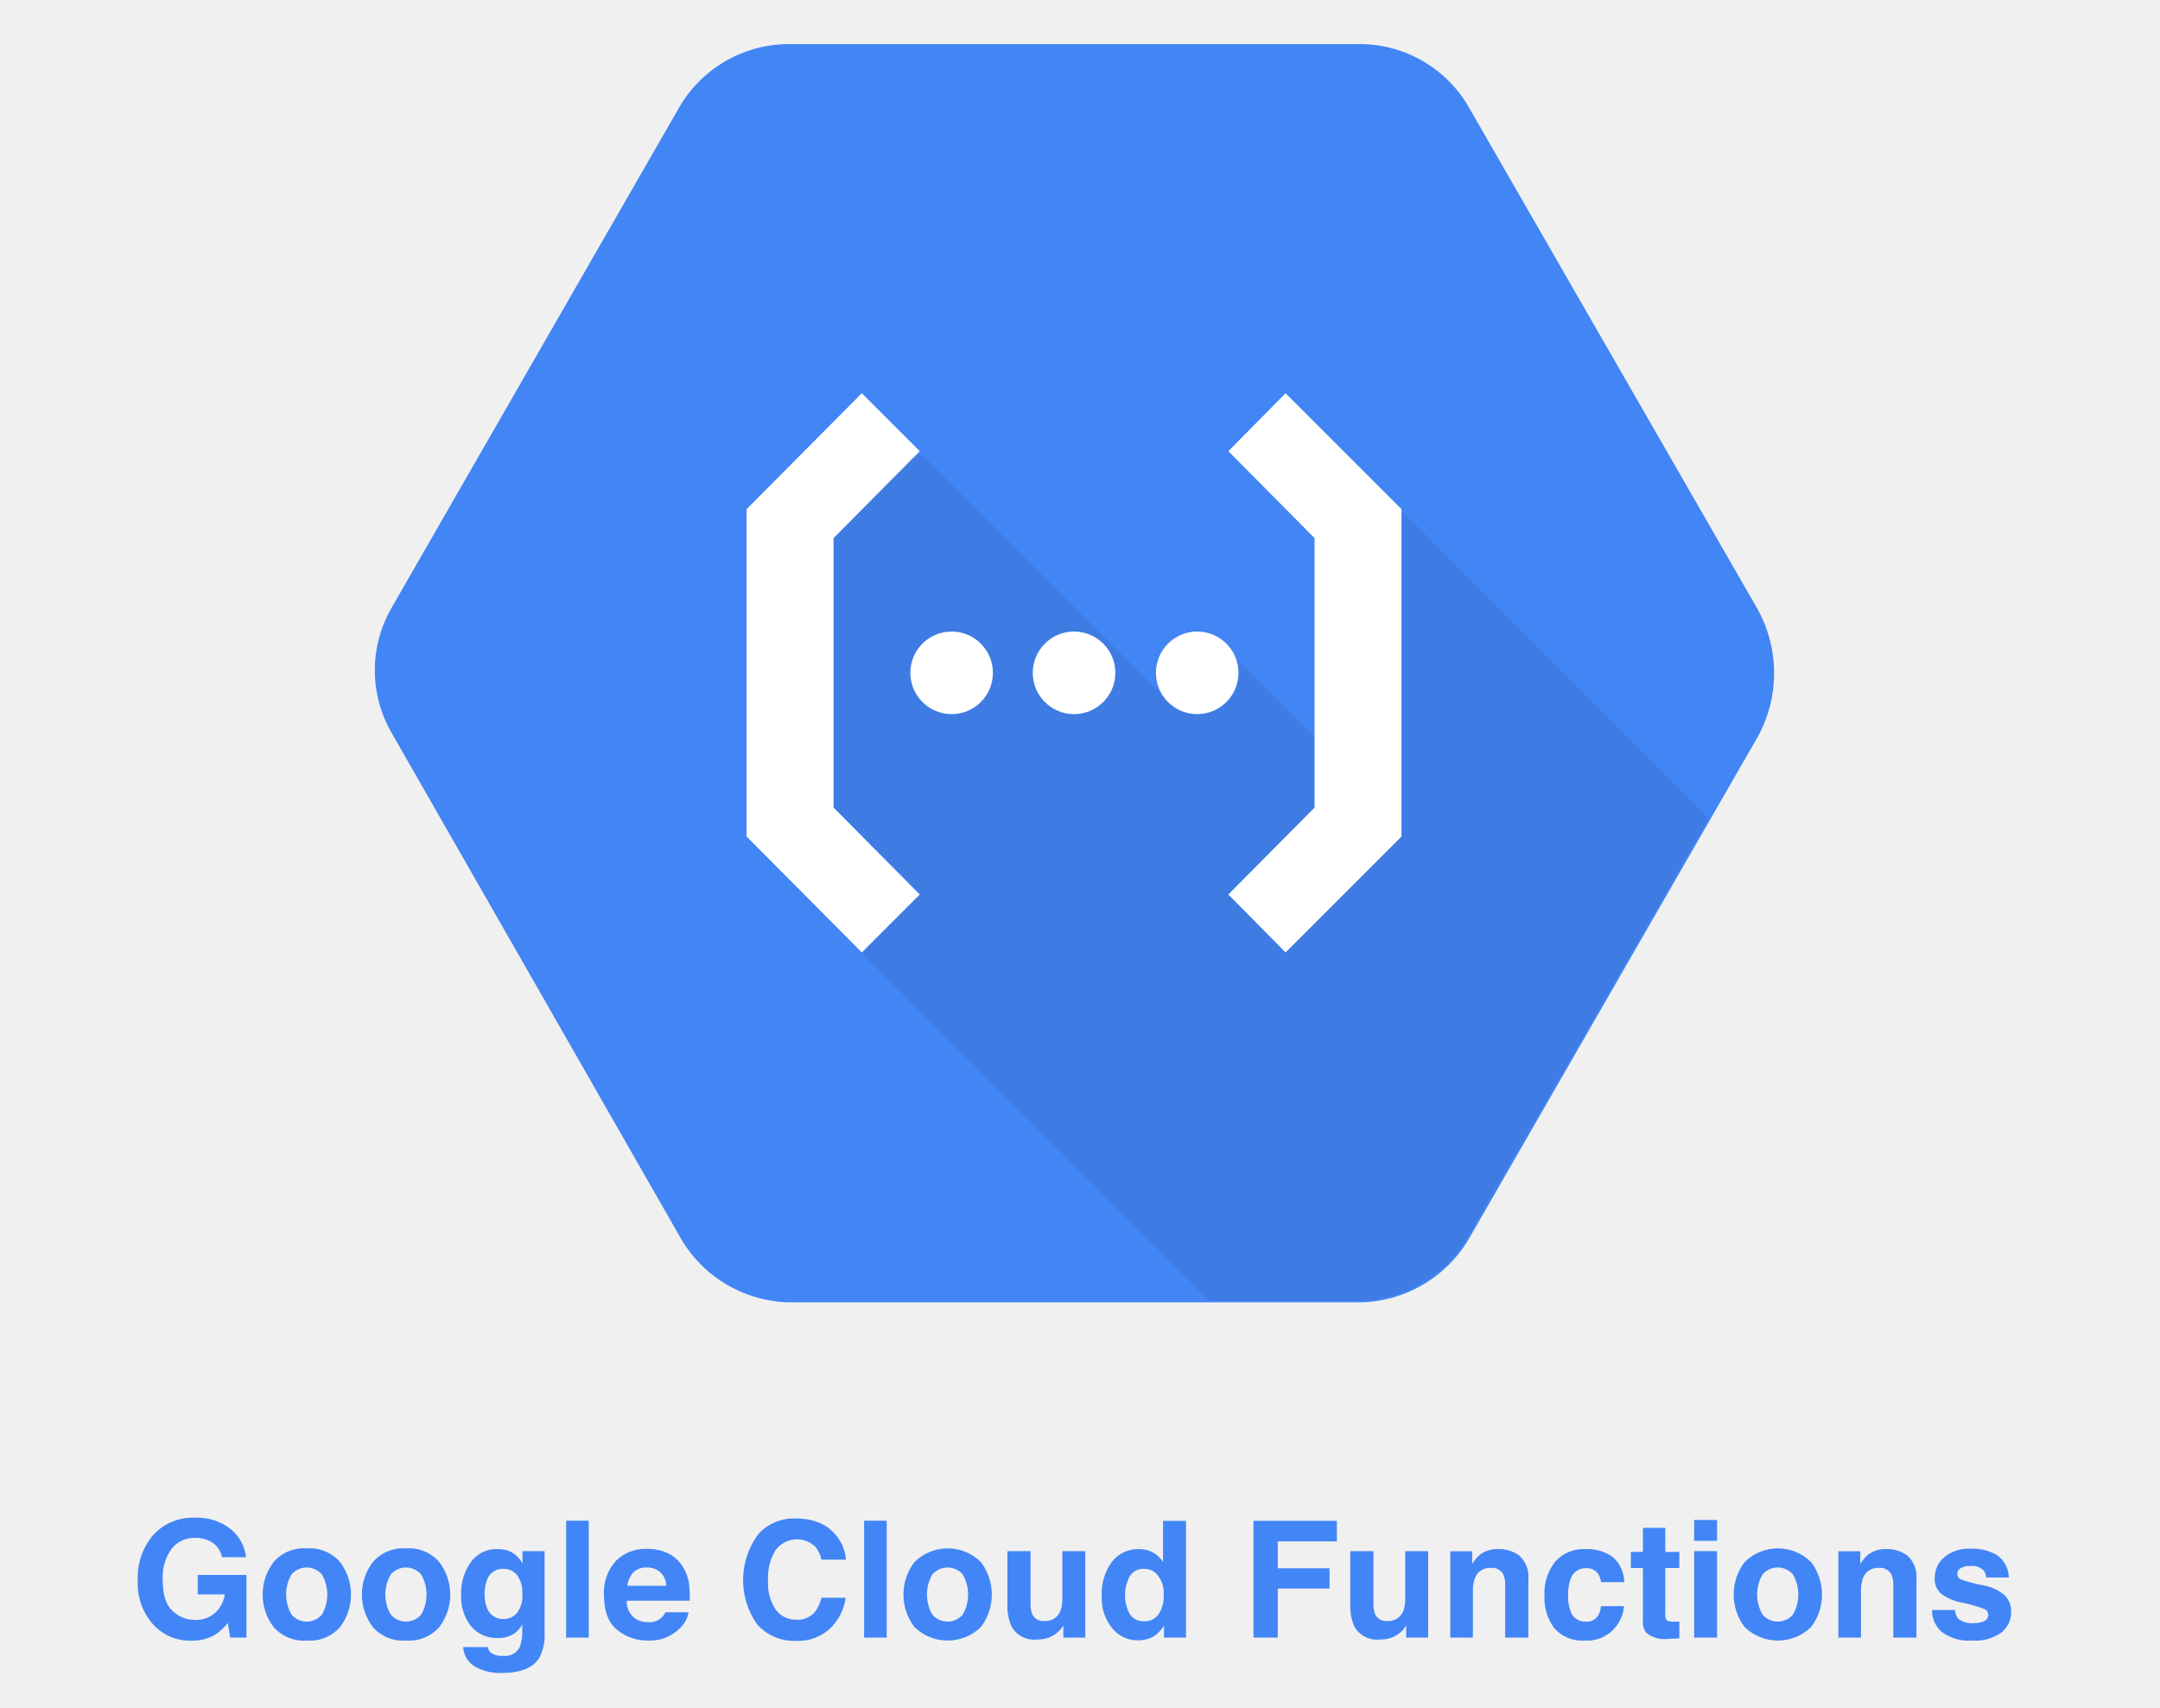
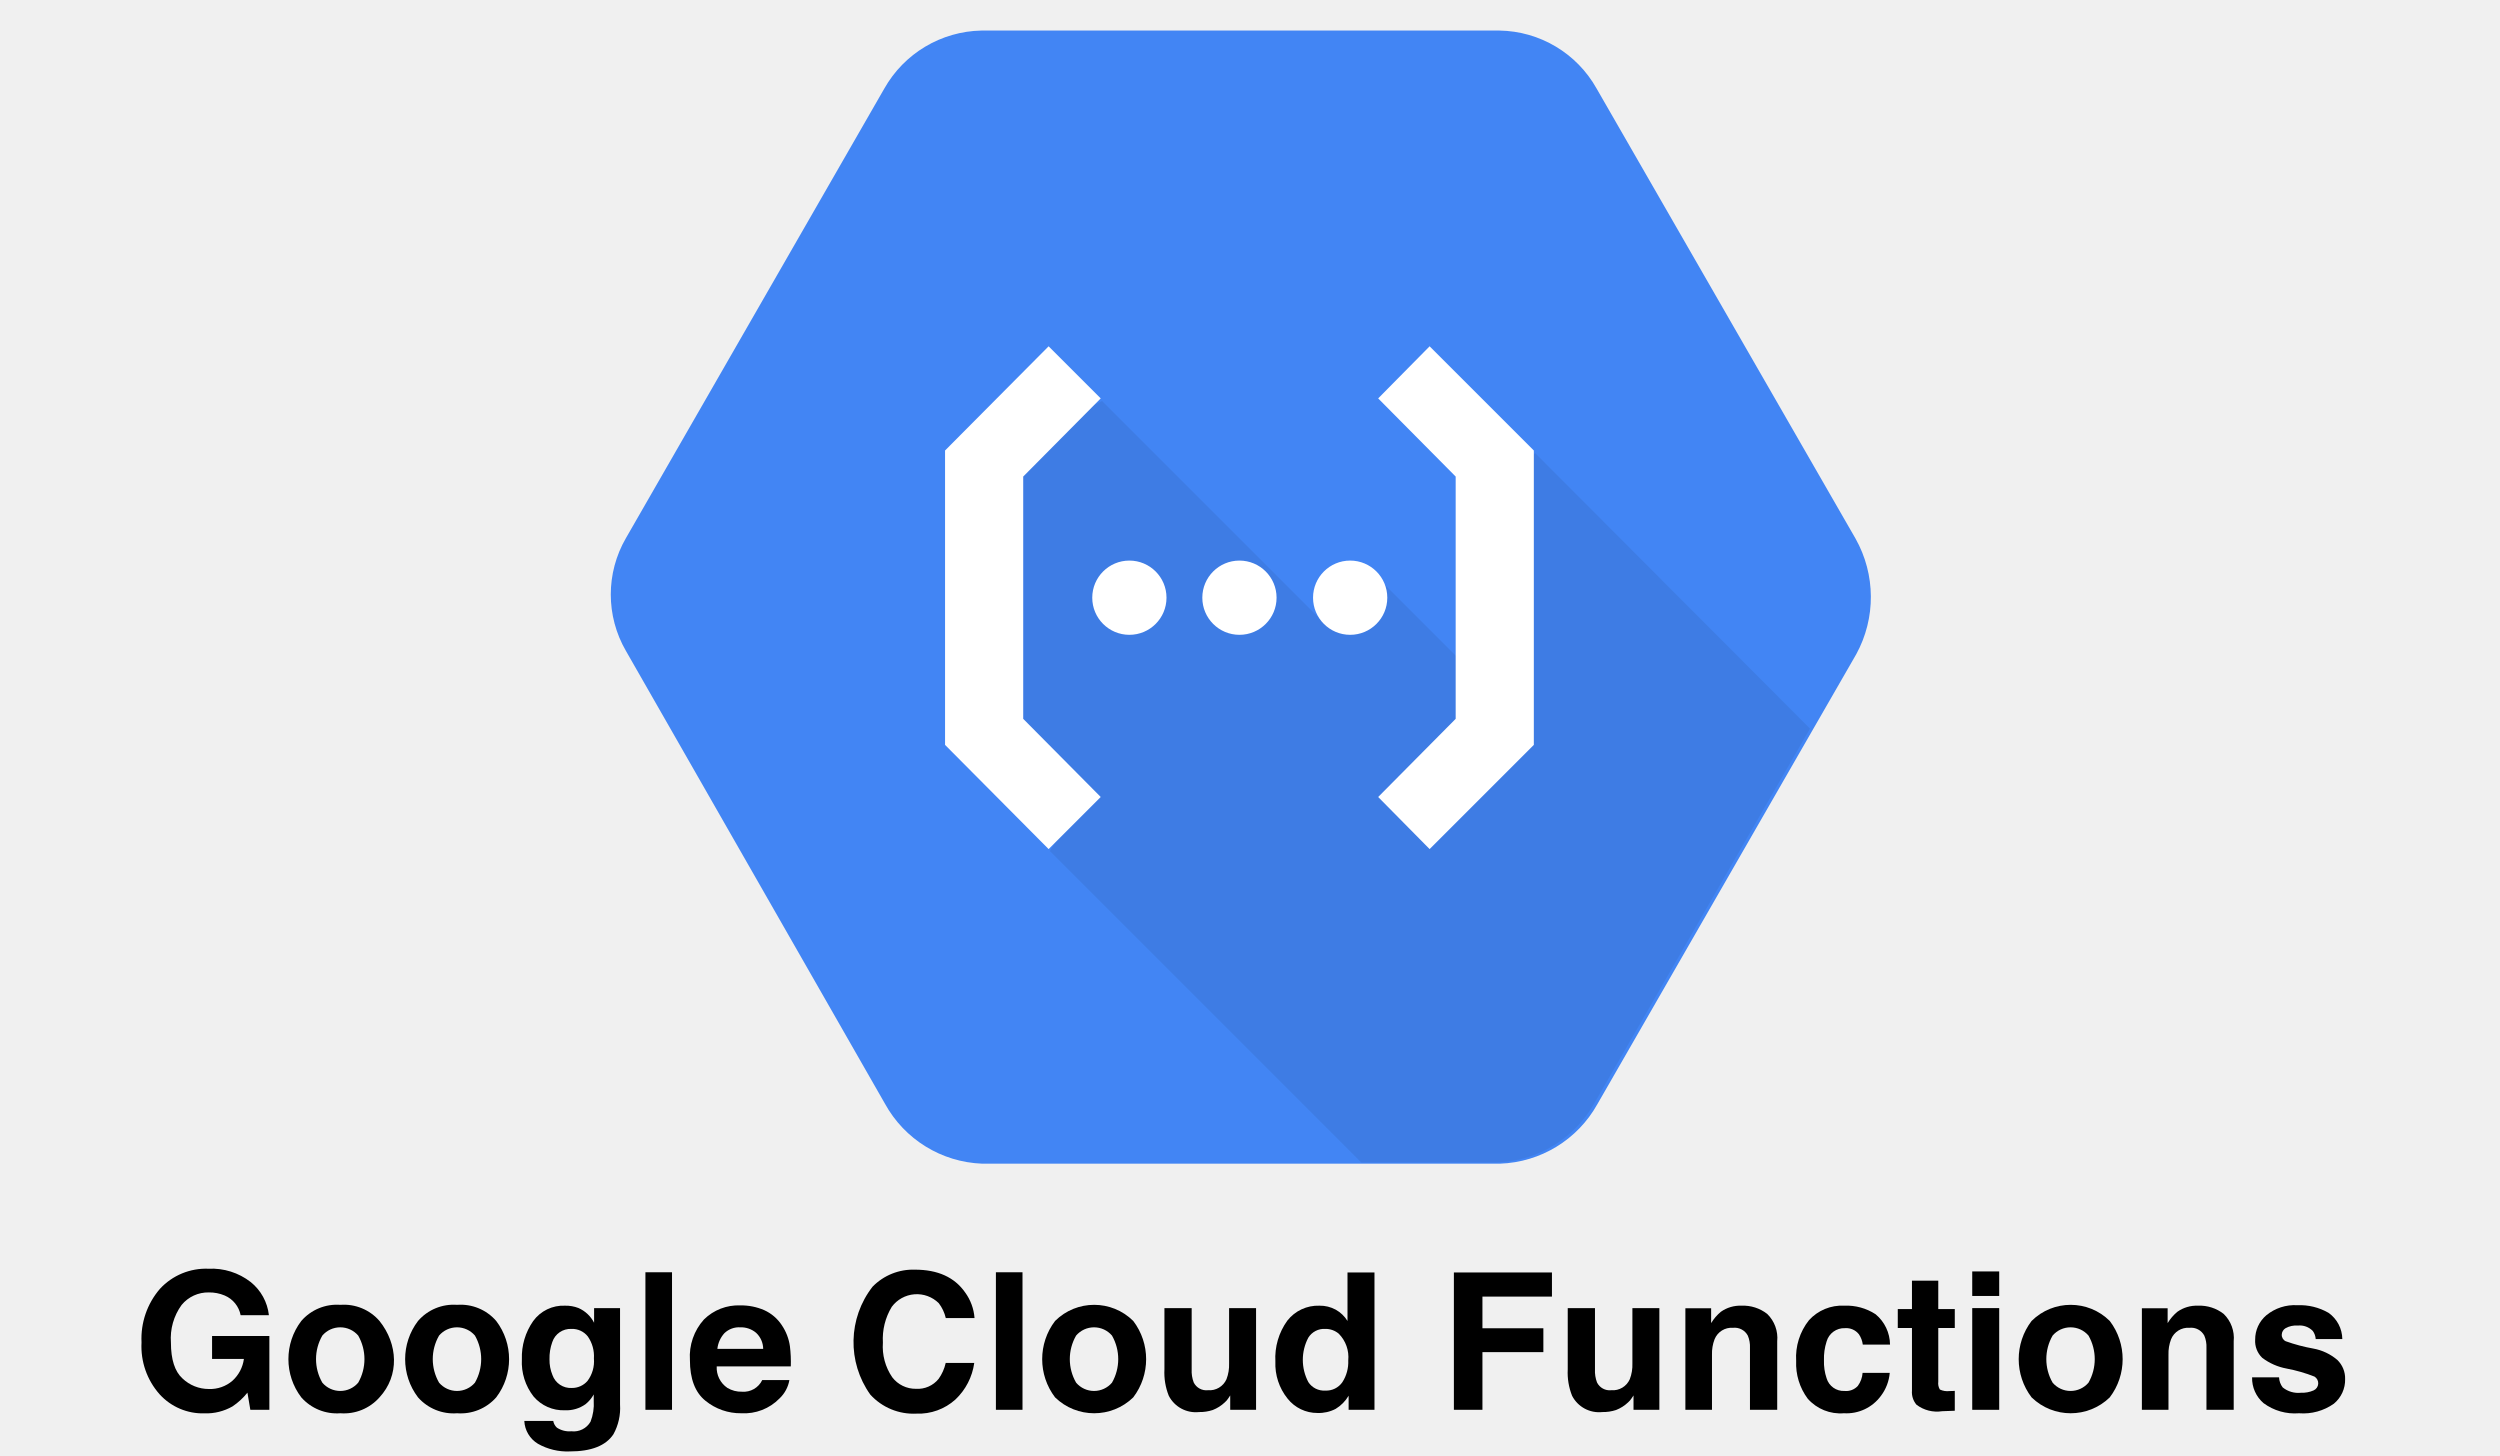
- <svg xmlns="http://www.w3.org/2000/svg" id="Layer_1" data-name="Layer 1" viewBox="0 0 293.28 231.92">
+ <svg xmlns="http://www.w3.org/2000/svg" id="Layer_1" data-name="Layer 1" viewBox="0 0 450 262.08">
  <defs>
-     <style>.cls-1{fill:#4285f4;}.cls-2{opacity:0.07;}.cls-2,.cls-4{isolation:isolate;}.cls-3{fill:#fff;}.cls-5{fill:#4285f6;}</style>
+     <style>.cls-1{fill:#fff;}.cls-2{fill:#4285f4;}.cls-3{opacity:0.07;isolation:isolate;}</style>
  </defs>
-   <path class="cls-1" d="M238.583,82.609,199.536,14.742A17.093,17.093,0,0,0,184.88,5.989H106.785a17.217,17.217,0,0,0-14.655,8.754L53.18,82.51a16.97,16.97,0,0,0,0,17.016l39.048,68.26a17.461,17.461,0,0,0,14.655,9.049h78.095a17.494,17.494,0,0,0,14.655-8.95l39.048-67.866A17.962,17.962,0,0,0,238.583,82.609Z" />
-   <path class="cls-2" d="M190.487,69.527l-5.606,5.508,1.18,35.015-5.115,7.377-2.951-2.951h2.754v-12.098L167.668,89.297l-9.442,4.721L158.521,95.1,125.079,61.659,109.047,69.724,107.08,86.15l5.508,29.999,8.065,7.869-3.442,5.606,47.015,47.015H184.782a17.494,17.494,0,0,0,14.655-8.95l32.556-56.555Z" />
-   <polygon class="cls-3" points="117.014 129.328 124.883 121.46 113.178 109.657 113.178 73.068 124.883 61.265 117.014 53.397 101.375 69.134 101.375 113.591 117.014 129.328" />
-   <circle class="cls-3" cx="129.21" cy="91.362" r="5.606" />
-   <circle class="cls-3" cx="145.833" cy="91.362" r="5.606" />
-   <circle class="cls-3" cx="162.553" cy="91.362" r="5.606" />
-   <polygon class="cls-3" points="174.553 53.397 166.783 61.265 178.487 73.068 178.487 109.657 166.783 121.46 174.553 129.328 190.29 113.591 190.29 69.134 174.553 53.397" />
-   <g id="svg_12" data-name="svg 12" class="cls-4">
-     <path class="cls-5" d="M30.143,211.446a3.109,3.109,0,0,0-1.842-2.273,4.537,4.537,0,0,0-1.821-.355,3.957,3.957,0,0,0-3.15,1.446,6.562,6.562,0,0,0-1.233,4.349q0,2.924,1.335,4.139a4.388,4.388,0,0,0,3.038,1.215,3.939,3.939,0,0,0,2.736-.958,4.135,4.135,0,0,0,1.314-2.51H26.847v-2.65h6.614v8.521H31.264l-.334-1.982a7.602,7.602,0,0,1-1.723,1.588,6.085,6.085,0,0,1-3.231.804,6.715,6.715,0,0,1-5.17-2.186,8.329,8.329,0,0,1-2.101-6.006,8.808,8.808,0,0,1,2.122-6.179,7.231,7.231,0,0,1,5.612-2.325,7.339,7.339,0,0,1,4.863,1.534,5.708,5.708,0,0,1,2.106,3.83Z" />
-     <path class="cls-5" d="M46.172,220.932a5.464,5.464,0,0,1-4.514,1.835,5.463,5.463,0,0,1-4.513-1.835,7.284,7.284,0,0,1,0-8.819,5.427,5.427,0,0,1,4.513-1.862,5.428,5.428,0,0,1,4.514,1.862,7.284,7.284,0,0,1,0,8.819Zm-2.456-1.696a5.482,5.482,0,0,0,0-5.438,2.728,2.728,0,0,0-4.142,0,5.447,5.447,0,0,0,0,5.438,2.719,2.719,0,0,0,4.142,0Z" />
-     <path class="cls-5" d="M59.647,220.932a5.464,5.464,0,0,1-4.514,1.835,5.463,5.463,0,0,1-4.513-1.835,7.284,7.284,0,0,1,0-8.819,5.427,5.427,0,0,1,4.513-1.862,5.428,5.428,0,0,1,4.514,1.862,7.284,7.284,0,0,1,0,8.819Zm-2.456-1.696a5.482,5.482,0,0,0,0-5.438,2.728,2.728,0,0,0-4.142,0,5.447,5.447,0,0,0,0,5.438,2.719,2.719,0,0,0,4.142,0Z" />
-     <path class="cls-5" d="M69.139,210.616a3.689,3.689,0,0,1,1.807,1.702V210.627h2.995v11.138a6.24,6.24,0,0,1-.765,3.426q-1.315,1.982-5.041,1.981a6.87,6.87,0,0,1-3.673-.883,3.258,3.258,0,0,1-1.572-2.639h3.339a1.387,1.387,0,0,0,.42.775,2.595,2.595,0,0,0,1.67.42,2.244,2.244,0,0,0,2.219-1.109,5.624,5.624,0,0,0,.366-2.392v-.754a3.737,3.737,0,0,1-.948,1.131,3.812,3.812,0,0,1-2.38.7,4.504,4.504,0,0,1-3.614-1.589,6.423,6.423,0,0,1-1.352-4.303,7.261,7.261,0,0,1,1.302-4.4,4.298,4.298,0,0,1,3.69-1.782A4.05,4.05,0,0,1,69.139,210.616Zm1.045,8.418a3.773,3.773,0,0,0,.74-2.59,3.98,3.98,0,0,0-.703-2.543,2.294,2.294,0,0,0-1.882-.872,2.218,2.218,0,0,0-2.22,1.519,5.404,5.404,0,0,0-.322,1.993,4.562,4.562,0,0,0,.343,1.82,2.236,2.236,0,0,0,2.231,1.486A2.354,2.354,0,0,0,70.184,219.034Z" />
-     <path class="cls-5" d="M79.94,222.368H76.87v-15.877h3.07Z" />
-     <path class="cls-5" d="M90.585,210.865a4.778,4.778,0,0,1,2.029,1.736,5.778,5.778,0,0,1,.936,2.428,15.021,15.021,0,0,1,.101,2.33H85.099a2.817,2.817,0,0,0,1.228,2.478,3.113,3.113,0,0,0,1.692.441,2.382,2.382,0,0,0,2.336-1.347H93.491a3.829,3.829,0,0,1-1.138,2.122,5.703,5.703,0,0,1-4.417,1.713,6.401,6.401,0,0,1-4.136-1.444q-1.792-1.444-1.792-4.701a6.356,6.356,0,0,1,1.617-4.678,5.659,5.659,0,0,1,4.199-1.629A6.678,6.678,0,0,1,90.585,210.865Zm-4.593,2.651a3.197,3.197,0,0,0-.818,1.817h5.289a2.562,2.562,0,0,0-.818-1.854,2.691,2.691,0,0,0-1.821-.634A2.439,2.439,0,0,0,85.993,213.517Z" />
-     <path class="cls-5" d="M103.096,208.149a6.538,6.538,0,0,1,4.881-1.96q3.964,0,5.797,2.628a5.728,5.728,0,0,1,1.087,2.963h-3.317a4.515,4.515,0,0,0-.812-1.724,3.603,3.603,0,0,0-5.424.425,7.132,7.132,0,0,0-1.023,4.131,6.259,6.259,0,0,0,1.08,4.002,3.385,3.385,0,0,0,2.745,1.33,3.109,3.109,0,0,0,2.603-1.142,5.012,5.012,0,0,0,.822-1.842h3.296a7.155,7.155,0,0,1-2.179,4.223,6.343,6.343,0,0,1-4.492,1.626,6.74,6.74,0,0,1-5.328-2.197,10.417,10.417,0,0,1,.267-12.463Z" />
-     <path class="cls-5" d="M120.397,222.368h-3.07v-15.877h3.07Z" />
-     <path class="cls-5" d="M133.183,220.932a6.468,6.468,0,0,1-9.027,0,7.284,7.284,0,0,1,0-8.819,6.4,6.4,0,0,1,9.027,0,7.284,7.284,0,0,1,0,8.819Zm-2.456-1.696a5.482,5.482,0,0,0,0-5.438,2.728,2.728,0,0,0-4.142,0,5.447,5.447,0,0,0,0,5.438,2.719,2.719,0,0,0,4.142,0Z" />
-     <path class="cls-5" d="M139.926,210.627v7.077a3.717,3.717,0,0,0,.236,1.508,1.63,1.63,0,0,0,1.64.895,2.143,2.143,0,0,0,2.144-1.271,4.627,4.627,0,0,0,.3-1.82V210.627h3.113v11.741h-2.983V220.709c-.029.036-.101.145-.215.323a2.167,2.167,0,0,1-.408.475,4.266,4.266,0,0,1-1.391.883,4.724,4.724,0,0,1-1.574.237,3.507,3.507,0,0,1-3.501-1.874,7.196,7.196,0,0,1-.504-3.049V210.627Z" />
-     <path class="cls-5" d="M156.567,210.815a3.744,3.744,0,0,1,1.348,1.298V206.513h3.113v15.855h-2.984v-1.627a4.324,4.324,0,0,1-1.498,1.52,4.203,4.203,0,0,1-2.09.474,4.361,4.361,0,0,1-3.462-1.664,6.389,6.389,0,0,1-1.405-4.271,7.357,7.357,0,0,1,1.383-4.729,4.506,4.506,0,0,1,3.701-1.723A3.78,3.78,0,0,1,156.567,210.815Zm.754,8.364a4.277,4.277,0,0,0,.68-2.51,3.85,3.85,0,0,0-1.088-3.08,2.34,2.34,0,0,0-1.551-.561,2.155,2.155,0,0,0-1.977,1.018,5.488,5.488,0,0,0,.01,5.128,2.171,2.171,0,0,0,1.945.975A2.262,2.262,0,0,0,157.321,219.18Z" />
-     <path class="cls-5" d="M170.194,206.513h11.32v2.79h-8.024v3.651h7.033v2.757h-7.033v6.657h-3.296Z" />
-     <path class="cls-5" d="M186.481,210.627v7.077a3.718,3.718,0,0,0,.235,1.508,1.629,1.629,0,0,0,1.64.895,2.142,2.142,0,0,0,2.144-1.271,4.616,4.616,0,0,0,.301-1.82V210.627h3.112v11.741h-2.983V220.709c-.028.036-.101.145-.215.323a2.167,2.167,0,0,1-.408.475,4.265,4.265,0,0,1-1.391.883,4.729,4.729,0,0,1-1.574.237,3.506,3.506,0,0,1-3.501-1.874,7.187,7.187,0,0,1-.505-3.049V210.627Z" />
-     <path class="cls-5" d="M206.364,211.301a3.885,3.885,0,0,1,1.153,3.161v7.906h-3.146v-7.142a3.278,3.278,0,0,0-.246-1.422,1.727,1.727,0,0,0-1.711-.904,2.121,2.121,0,0,0-2.128,1.324,4.591,4.591,0,0,0-.299,1.788v6.355h-3.07V210.648h2.973v1.713a5.22,5.22,0,0,1,1.116-1.304,3.864,3.864,0,0,1,2.392-.71A4.5,4.5,0,0,1,206.364,211.301Z" />
-     <path class="cls-5" d="M217.395,214.839a2.725,2.725,0,0,0-.443-1.185,1.856,1.856,0,0,0-1.608-.711,2.117,2.117,0,0,0-2.127,1.54,6.379,6.379,0,0,0-.303,2.17,5.864,5.864,0,0,0,.303,2.074,2.052,2.052,0,0,0,2.073,1.465,1.831,1.831,0,0,0,1.533-.582,2.89,2.89,0,0,0,.55-1.508h3.135a5.132,5.132,0,0,1-1.014,2.65,4.927,4.927,0,0,1-4.28,2.014,5.008,5.008,0,0,1-4.173-1.681,6.784,6.784,0,0,1-1.337-4.357,6.883,6.883,0,0,1,1.478-4.701,5.142,5.142,0,0,1,4.075-1.68,6.143,6.143,0,0,1,3.617.99,4.609,4.609,0,0,1,1.666,3.501Z" />
-     <path class="cls-5" d="M221.434,212.922v-2.187h1.637V207.46h3.038v3.275h1.906v2.187h-1.906v6.204a1.397,1.397,0,0,0,.183.899,2.021,2.021,0,0,0,1.12.178c.094,0,.192-.002.297-.006.104-.003.206-.009.307-.016v2.294l-1.454.054a3.895,3.895,0,0,1-2.973-.754,2.243,2.243,0,0,1-.518-1.626v-7.228Z" />
-     <path class="cls-5" d="M233.142,209.227h-3.113v-2.832h3.113Zm-3.113,1.4h3.113v11.741h-3.113Z" />
-     <path class="cls-5" d="M245.906,220.932a6.468,6.468,0,0,1-9.026,0,7.284,7.284,0,0,1,0-8.819,6.4,6.4,0,0,1,9.026,0,7.284,7.284,0,0,1,0,8.819Zm-2.456-1.696a5.482,5.482,0,0,0,0-5.438,2.728,2.728,0,0,0-4.142,0,5.45,5.45,0,0,0,0,5.438,2.719,2.719,0,0,0,4.142,0Z" />
-     <path class="cls-5" d="M259.058,211.301a3.885,3.885,0,0,1,1.153,3.161v7.906h-3.146v-7.142a3.278,3.278,0,0,0-.246-1.422,1.727,1.727,0,0,0-1.711-.904,2.121,2.121,0,0,0-2.128,1.324,4.591,4.591,0,0,0-.299,1.788v6.355h-3.07V210.648h2.973v1.713a5.22,5.22,0,0,1,1.116-1.304,3.864,3.864,0,0,1,2.392-.71A4.5,4.5,0,0,1,259.058,211.301Z" />
-     <path class="cls-5" d="M265.446,218.62a2.039,2.039,0,0,0,.422,1.163,2.861,2.861,0,0,0,2.121.614,3.246,3.246,0,0,0,1.445-.27.903.903,0,0,0,.104-1.595,17.647,17.647,0,0,0-3.211-.926,6.66,6.66,0,0,1-2.82-1.239,2.684,2.684,0,0,1-.818-2.111,3.656,3.656,0,0,1,1.279-2.795,5.143,5.143,0,0,1,3.6-1.169,6.616,6.616,0,0,1,3.589.878,3.761,3.761,0,0,1,1.593,3.032h-3.07a1.812,1.812,0,0,0-.334-.937,2.11,2.11,0,0,0-1.729-.625,2.493,2.493,0,0,0-1.432.312.899.899,0,0,0-.427.732.802.802,0,0,0,.454.765,19.633,19.633,0,0,0,3.205.851,5.885,5.885,0,0,1,2.75,1.304,2.959,2.959,0,0,1,.905,2.208,3.567,3.567,0,0,1-1.301,2.85,6.123,6.123,0,0,1-4.021,1.104,6.057,6.057,0,0,1-4.096-1.169,3.795,3.795,0,0,1-1.322-2.978Z" />
+   <polygon points="276.323 104.128 252.48 62.551 228.638 104.128 252.48 145.706 276.323 104.128" />
+   <polygon points="172.966 107.534 196.691 148.995 244.376 148.995 220.651 107.534 172.966 107.534" />
+   <polygon points="220.299 100.722 244.494 59.262 196.808 59.262 172.966 100.722 220.299 100.722" />
+   <g id="art">
+     <path class="cls-1" d="M270.309,78.468l-42.188-24.349a4.908,4.908,0,0,0-4.822,0L181.111,78.468a4.862,4.862,0,0,0-2.411,4.219V131.384a4.814,4.814,0,0,0,2.411,4.098l42.188,24.349a4.908,4.908,0,0,0,4.822,0l42.188-24.349a4.862,4.862,0,0,0,2.411-4.219V82.687A4.757,4.757,0,0,0,270.309,78.468Zm-5.665,48.215-14.706-8.438v-22.42l-21.697,12.415v25.192l19.407-11.21,14.706,8.438L225.951,151.755l-36.402-21.094,14.706-8.438,19.407,11.21V108.361L201.964,95.946v22.299l-14.706,8.438V84.615L223.661,63.521V80.517l-19.407,11.21,21.697,12.415L247.648,91.727l-19.407-11.21V63.521l36.402,21.094Z" />
+   </g>
+   <path class="cls-2" d="M334.01,96.971l-46.616-81.021A20.406,20.406,0,0,0,269.898,5.5H176.666A20.554,20.554,0,0,0,159.17,15.951L112.671,96.854a20.259,20.259,0,0,0,0,20.314l46.616,81.491A20.846,20.846,0,0,0,176.783,209.461h93.233a20.885,20.885,0,0,0,17.496-10.685l46.616-81.021A21.444,21.444,0,0,0,334.01,96.971Z" />
+   <path class="cls-3" d="M276.324,81.56,269.641,88.125l1.407,41.735-6.096,8.792-3.517-3.517h3.282V120.716l-15.592-15.592L237.871,110.751l.352,1.29L198.364,72.181l-19.109,9.613-2.345,19.578,6.565,35.756,9.613,9.379-4.103,6.682,56.037,56.037h24.502a20.851,20.851,0,0,0,17.468-10.668l38.804-67.409Z" />
+   <polygon class="cls-1" points="188.751 152.837 198.13 143.459 184.178 129.391 184.178 85.78 198.13 71.712 188.751 62.334 170.11 81.091 170.11 134.08 188.751 152.837" />
+   <circle class="cls-1" cx="203.288" cy="107.586" r="6.682" />
+   <circle class="cls-1" cx="223.1" cy="107.586" r="6.682" />
+   <circle class="cls-1" cx="243.03" cy="107.586" r="6.682" />
+   <polygon class="cls-1" points="257.332 62.334 248.071 71.712 262.021 85.78 262.021 129.391 248.071 143.459 257.332 152.837 276.09 134.08 276.09 81.091 257.332 62.334" />
+   <g id="svg_12" data-name="svg 12">
+     <path d="M43.314,236.735a4.849,4.849,0,0,0-2.872-3.545,7.074,7.074,0,0,0-2.839-.554,6.171,6.171,0,0,0-4.913,2.255,10.232,10.232,0,0,0-1.923,6.781q0,4.559,2.082,6.454A6.842,6.842,0,0,0,37.586,250.02a6.143,6.143,0,0,0,4.267-1.494,6.448,6.448,0,0,0,2.049-3.914H38.173V240.48H48.486V253.766h-3.426l-.521-3.091a11.854,11.854,0,0,1-2.687,2.476,9.488,9.488,0,0,1-5.039,1.253,10.471,10.471,0,0,1-8.062-3.408,12.987,12.987,0,0,1-3.276-9.365,13.735,13.735,0,0,1,3.309-9.635,11.276,11.276,0,0,1,8.751-3.626,11.444,11.444,0,0,1,7.583,2.392,8.9,8.9,0,0,1,3.284,5.972Z" />
+     <path d="M68.307,251.526a8.52,8.52,0,0,1-7.038,2.861,8.519,8.519,0,0,1-7.038-2.861,11.359,11.359,0,0,1,0-13.752,8.463,8.463,0,0,1,7.038-2.904,8.463,8.463,0,0,1,7.038,2.904C71.64,241.927,71.931,247.606,68.307,251.526Zm-3.83-2.645a8.548,8.548,0,0,0,0-8.479,4.254,4.254,0,0,0-6.458,0,8.493,8.493,0,0,0,0,8.479,4.24,4.24,0,0,0,6.458,0Z" />
+     <path d="M89.319,251.526a8.52,8.52,0,0,1-7.038,2.861,8.519,8.519,0,0,1-7.038-2.861,11.359,11.359,0,0,1,0-13.752,8.463,8.463,0,0,1,7.038-2.904,8.463,8.463,0,0,1,7.038,2.904A11.359,11.359,0,0,1,89.319,251.526Zm-3.83-2.645a8.548,8.548,0,0,0,0-8.479,4.254,4.254,0,0,0-6.458,0,8.493,8.493,0,0,0,0,8.479,4.24,4.24,0,0,0,6.458,0Z" />
+     <path d="M104.12,235.441a5.752,5.752,0,0,1,2.818,2.654v-2.637h4.67V252.825a9.73,9.73,0,0,1-1.192,5.342q-2.05,3.091-7.861,3.09a10.713,10.713,0,0,1-5.728-1.377,5.08,5.08,0,0,1-2.452-4.115h5.206a2.162,2.162,0,0,0,.655,1.209,4.046,4.046,0,0,0,2.604.655,3.499,3.499,0,0,0,3.46-1.73,8.769,8.769,0,0,0,.571-3.729V250.995a5.827,5.827,0,0,1-1.478,1.763,5.944,5.944,0,0,1-3.712,1.092,7.024,7.024,0,0,1-5.636-2.478,10.015,10.015,0,0,1-2.108-6.709,11.323,11.323,0,0,1,2.03-6.862,6.702,6.702,0,0,1,5.754-2.779A6.315,6.315,0,0,1,104.12,235.441Zm1.63,13.126a5.883,5.883,0,0,0,1.154-4.038,6.206,6.206,0,0,0-1.096-3.965,3.576,3.576,0,0,0-2.935-1.36,3.459,3.459,0,0,0-3.462,2.368,8.426,8.426,0,0,0-.502,3.108A7.114,7.114,0,0,0,99.445,247.518a3.487,3.487,0,0,0,3.479,2.318,3.671,3.671,0,0,0,2.826-1.268Z" />
+     <path d="M120.963,253.766h-4.787V229.008h4.787Z" />
+     <path d="M137.563,235.829a7.451,7.451,0,0,1,3.164,2.708,9.01,9.01,0,0,1,1.459,3.786,23.422,23.422,0,0,1,.158,3.633H129.008a4.393,4.393,0,0,0,1.915,3.863,4.854,4.854,0,0,0,2.639.688,3.714,3.714,0,0,0,3.643-2.1h4.887a5.971,5.971,0,0,1-1.775,3.309,8.892,8.892,0,0,1-6.888,2.671,9.981,9.981,0,0,1-6.449-2.252q-2.794-2.252-2.794-7.331a9.911,9.911,0,0,1,2.522-7.294,8.824,8.824,0,0,1,6.547-2.54A10.414,10.414,0,0,1,137.563,235.829Zm-7.162,4.134a4.985,4.985,0,0,0-1.275,2.834H137.373a3.995,3.995,0,0,0-1.275-2.892,4.196,4.196,0,0,0-2.839-.988,3.803,3.803,0,0,0-2.857,1.046Z" />
+     <path d="M157.071,231.594a10.194,10.194,0,0,1,7.611-3.056q6.181,0,9.039,4.098a8.932,8.932,0,0,1,1.695,4.62H170.243a7.041,7.041,0,0,0-1.267-2.688,5.618,5.618,0,0,0-8.458.662A11.122,11.122,0,0,0,158.922,241.672a9.76,9.76,0,0,0,1.684,6.24,5.279,5.279,0,0,0,4.28,2.074,4.847,4.847,0,0,0,4.059-1.78,7.816,7.816,0,0,0,1.281-2.872h5.139a11.158,11.158,0,0,1-3.398,6.585,9.891,9.891,0,0,1-7.004,2.535,10.51,10.51,0,0,1-8.308-3.426,16.244,16.244,0,0,1,.416-19.434Z" />
+     <path d="M184.049,253.766H179.263V229.008h4.787Z" />
+     <path d="M203.987,251.526a10.086,10.086,0,0,1-14.076,0,11.359,11.359,0,0,1,0-13.752,9.98,9.98,0,0,1,14.076,0A11.359,11.359,0,0,1,203.987,251.526Zm-3.83-2.645a8.548,8.548,0,0,0,0-8.479,4.254,4.254,0,0,0-6.458,0,8.493,8.493,0,0,0,0,8.479,4.24,4.24,0,0,0,6.458,0Z" />
+     <path d="M214.501,235.458v11.036a5.796,5.796,0,0,0,.368,2.351,2.541,2.541,0,0,0,2.557,1.395,3.342,3.342,0,0,0,3.343-1.983,7.215,7.215,0,0,0,.468-2.838V235.458h4.854v18.308h-4.652v-2.587c-.045.056-.157.225-.335.504a3.379,3.379,0,0,1-.637.74,6.653,6.653,0,0,1-2.169,1.377,7.366,7.366,0,0,1-2.454.37,5.468,5.468,0,0,1-5.46-2.922,11.221,11.221,0,0,1-.787-4.754V235.458Z" />
+     <path d="M240.45,235.751a5.838,5.838,0,0,1,2.101,2.024V229.042h4.855v24.724h-4.654v-2.537a6.743,6.743,0,0,1-2.336,2.369,6.554,6.554,0,0,1-3.259.739,6.8,6.8,0,0,1-5.398-2.595,9.963,9.963,0,0,1-2.191-6.661,11.472,11.472,0,0,1,2.156-7.373,7.027,7.027,0,0,1,5.771-2.686A5.894,5.894,0,0,1,240.45,235.751ZM241.626,248.794a6.67,6.67,0,0,0,1.06-3.914,6.004,6.004,0,0,0-1.696-4.803,3.648,3.648,0,0,0-2.418-.874,3.36,3.36,0,0,0-3.082,1.587,8.557,8.557,0,0,0,.015,7.996,3.385,3.385,0,0,0,3.033,1.52A3.527,3.527,0,0,0,241.626,248.794Z" />
+     <path d="M261.699,229.042h17.652v4.351H266.839v5.694h10.967v4.299h-10.967v10.381h-5.139Z" />
+     <path d="M287.096,235.458v11.036a5.798,5.798,0,0,0,.367,2.351,2.541,2.541,0,0,0,2.557,1.395,3.341,3.341,0,0,0,3.343-1.983,7.199,7.199,0,0,0,.469-2.838V235.458h4.853v18.308h-4.652v-2.587c-.044.056-.157.225-.335.504a3.379,3.379,0,0,1-.637.74,6.65,6.65,0,0,1-2.168,1.377,7.374,7.374,0,0,1-2.455.37,5.467,5.467,0,0,1-5.459-2.922,11.207,11.207,0,0,1-.787-4.754V235.458Z" />
+     <path d="M318.1,236.508a6.057,6.057,0,0,1,1.798,4.929V253.766h-4.905V242.63a5.112,5.112,0,0,0-.384-2.217,2.693,2.693,0,0,0-2.668-1.41,3.307,3.307,0,0,0-3.318,2.065,7.159,7.159,0,0,0-.466,2.788V253.766h-4.788V235.491h4.635v2.671a8.14,8.14,0,0,1,1.741-2.033,6.026,6.026,0,0,1,3.729-1.107A7.017,7.017,0,0,1,318.1,236.508Z" />
+     <path d="M335.302,242.025a4.248,4.248,0,0,0-.691-1.847,2.895,2.895,0,0,0-2.508-1.109,3.302,3.302,0,0,0-3.317,2.401,9.947,9.947,0,0,0-.472,3.384,9.144,9.144,0,0,0,.472,3.234,3.2,3.2,0,0,0,3.233,2.284,2.855,2.855,0,0,0,2.391-.908,4.506,4.506,0,0,0,.857-2.351h4.888a8.003,8.003,0,0,1-1.581,4.133,7.683,7.683,0,0,1-6.674,3.14,7.809,7.809,0,0,1-6.507-2.621,10.578,10.578,0,0,1-2.085-6.795,10.732,10.732,0,0,1,2.304-7.331,8.019,8.019,0,0,1,6.355-2.619,9.579,9.579,0,0,1,5.64,1.544,7.187,7.187,0,0,1,2.598,5.459Z" />
+     <path d="M341.6,239.036v-3.41h2.552v-5.107h4.737v5.107h2.972v3.41h-2.972v9.674a2.178,2.178,0,0,0,.285,1.403,3.151,3.151,0,0,0,1.747.277c.146,0,.3-.003.463-.009.161-.005.321-.014.478-.024v3.577l-2.267.084a6.074,6.074,0,0,1-4.635-1.176,3.498,3.498,0,0,1-.807-2.535V239.036Z" />
+     <path d="M359.857,233.274H355.002v-4.416h4.855Zm-4.855,2.184h4.855V253.766H355.002Z" />
+     <path d="M379.759,251.526a10.085,10.085,0,0,1-14.075,0,11.359,11.359,0,0,1,0-13.752,9.98,9.98,0,0,1,14.075,0A11.359,11.359,0,0,1,379.759,251.526Zm-3.83-2.645a8.548,8.548,0,0,0,0-8.479,4.254,4.254,0,0,0-6.458,0,8.498,8.498,0,0,0,0,8.479,4.24,4.24,0,0,0,6.458,0Z" />
+     <path d="M400.268,236.508a6.057,6.057,0,0,1,1.798,4.929V253.766H397.162V242.63a5.112,5.112,0,0,0-.384-2.217,2.693,2.693,0,0,0-2.668-1.41,3.307,3.307,0,0,0-3.318,2.065,7.159,7.159,0,0,0-.466,2.788V253.766h-4.788V235.491h4.635v2.671a8.14,8.14,0,0,1,1.741-2.033,6.026,6.026,0,0,1,3.729-1.107A7.017,7.017,0,0,1,400.268,236.508Z" />
+     <path d="M410.229,247.922a3.18,3.18,0,0,0,.658,1.814,4.461,4.461,0,0,0,3.308.958,5.062,5.062,0,0,0,2.254-.42,1.408,1.408,0,0,0,.161-2.487,27.516,27.516,0,0,0-5.007-1.444,10.385,10.385,0,0,1-4.398-1.932,4.185,4.185,0,0,1-1.276-3.292,5.701,5.701,0,0,1,1.995-4.358,8.02,8.02,0,0,1,5.613-1.823,10.316,10.316,0,0,1,5.596,1.369,5.864,5.864,0,0,1,2.484,4.728h-4.788a2.825,2.825,0,0,0-.521-1.46,3.29,3.29,0,0,0-2.695-.975,3.888,3.888,0,0,0-2.232.487,1.401,1.401,0,0,0-.665,1.142,1.25,1.25,0,0,0,.708,1.192,30.614,30.614,0,0,0,4.998,1.326,9.176,9.176,0,0,1,4.288,2.033,4.613,4.613,0,0,1,1.412,3.443,5.561,5.561,0,0,1-2.028,4.444,9.548,9.548,0,0,1-6.269,1.721,9.446,9.446,0,0,1-6.387-1.823,5.918,5.918,0,0,1-2.062-4.643Z" />
  </g>
</svg>
